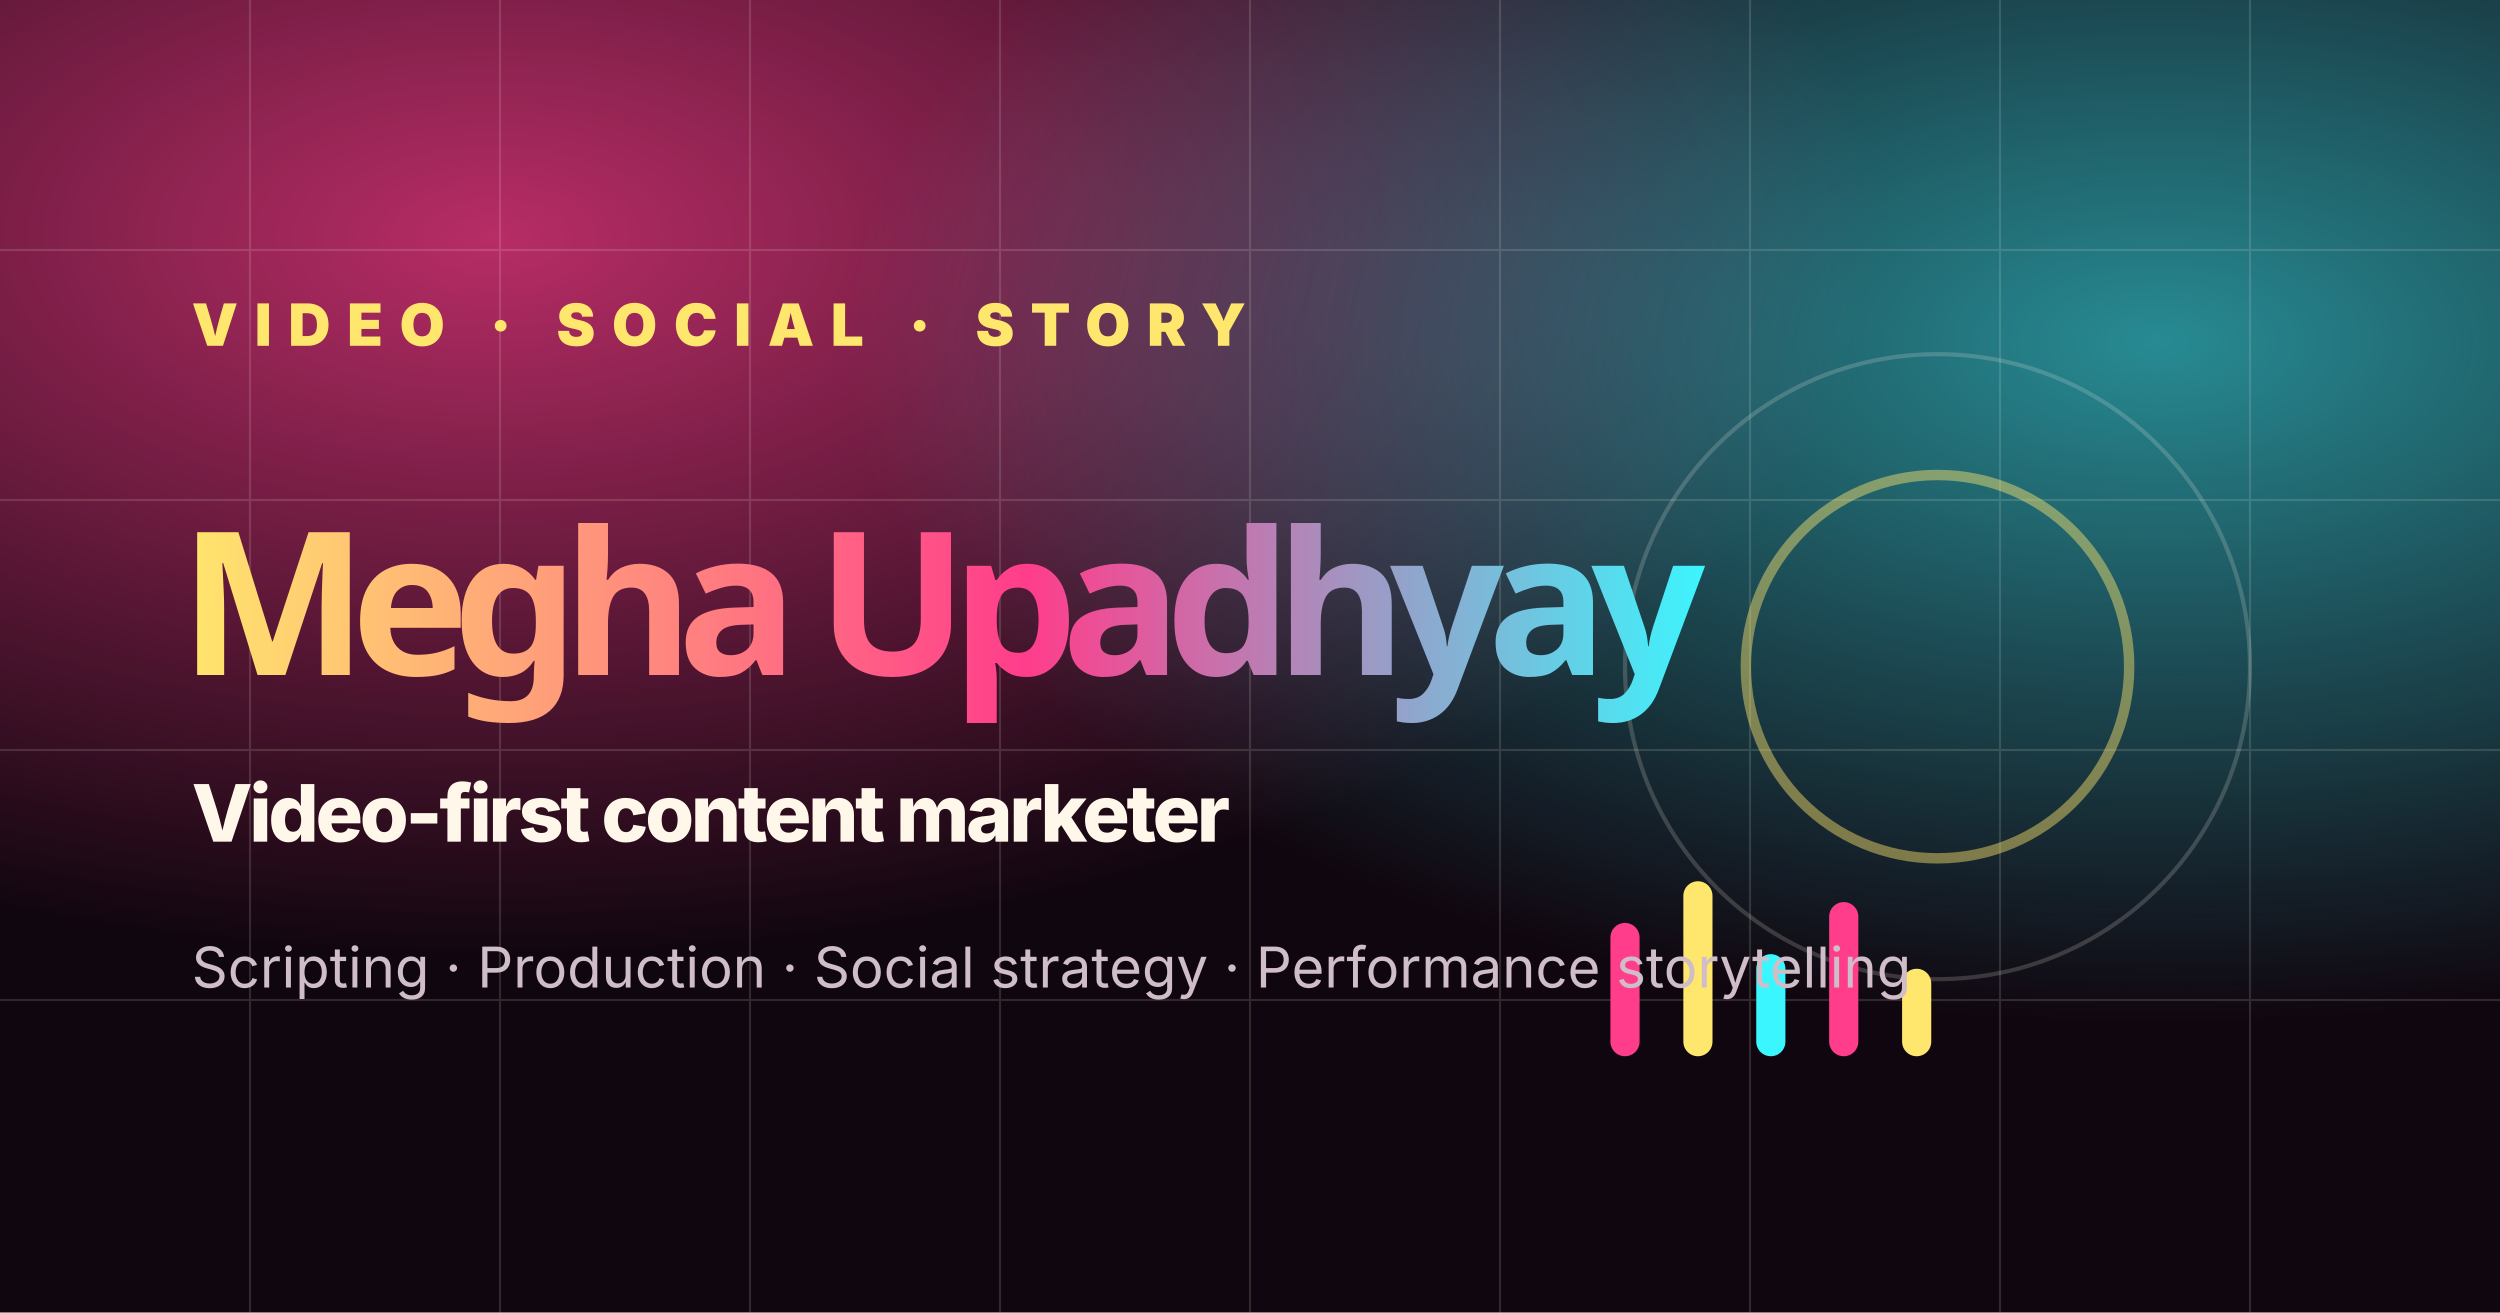
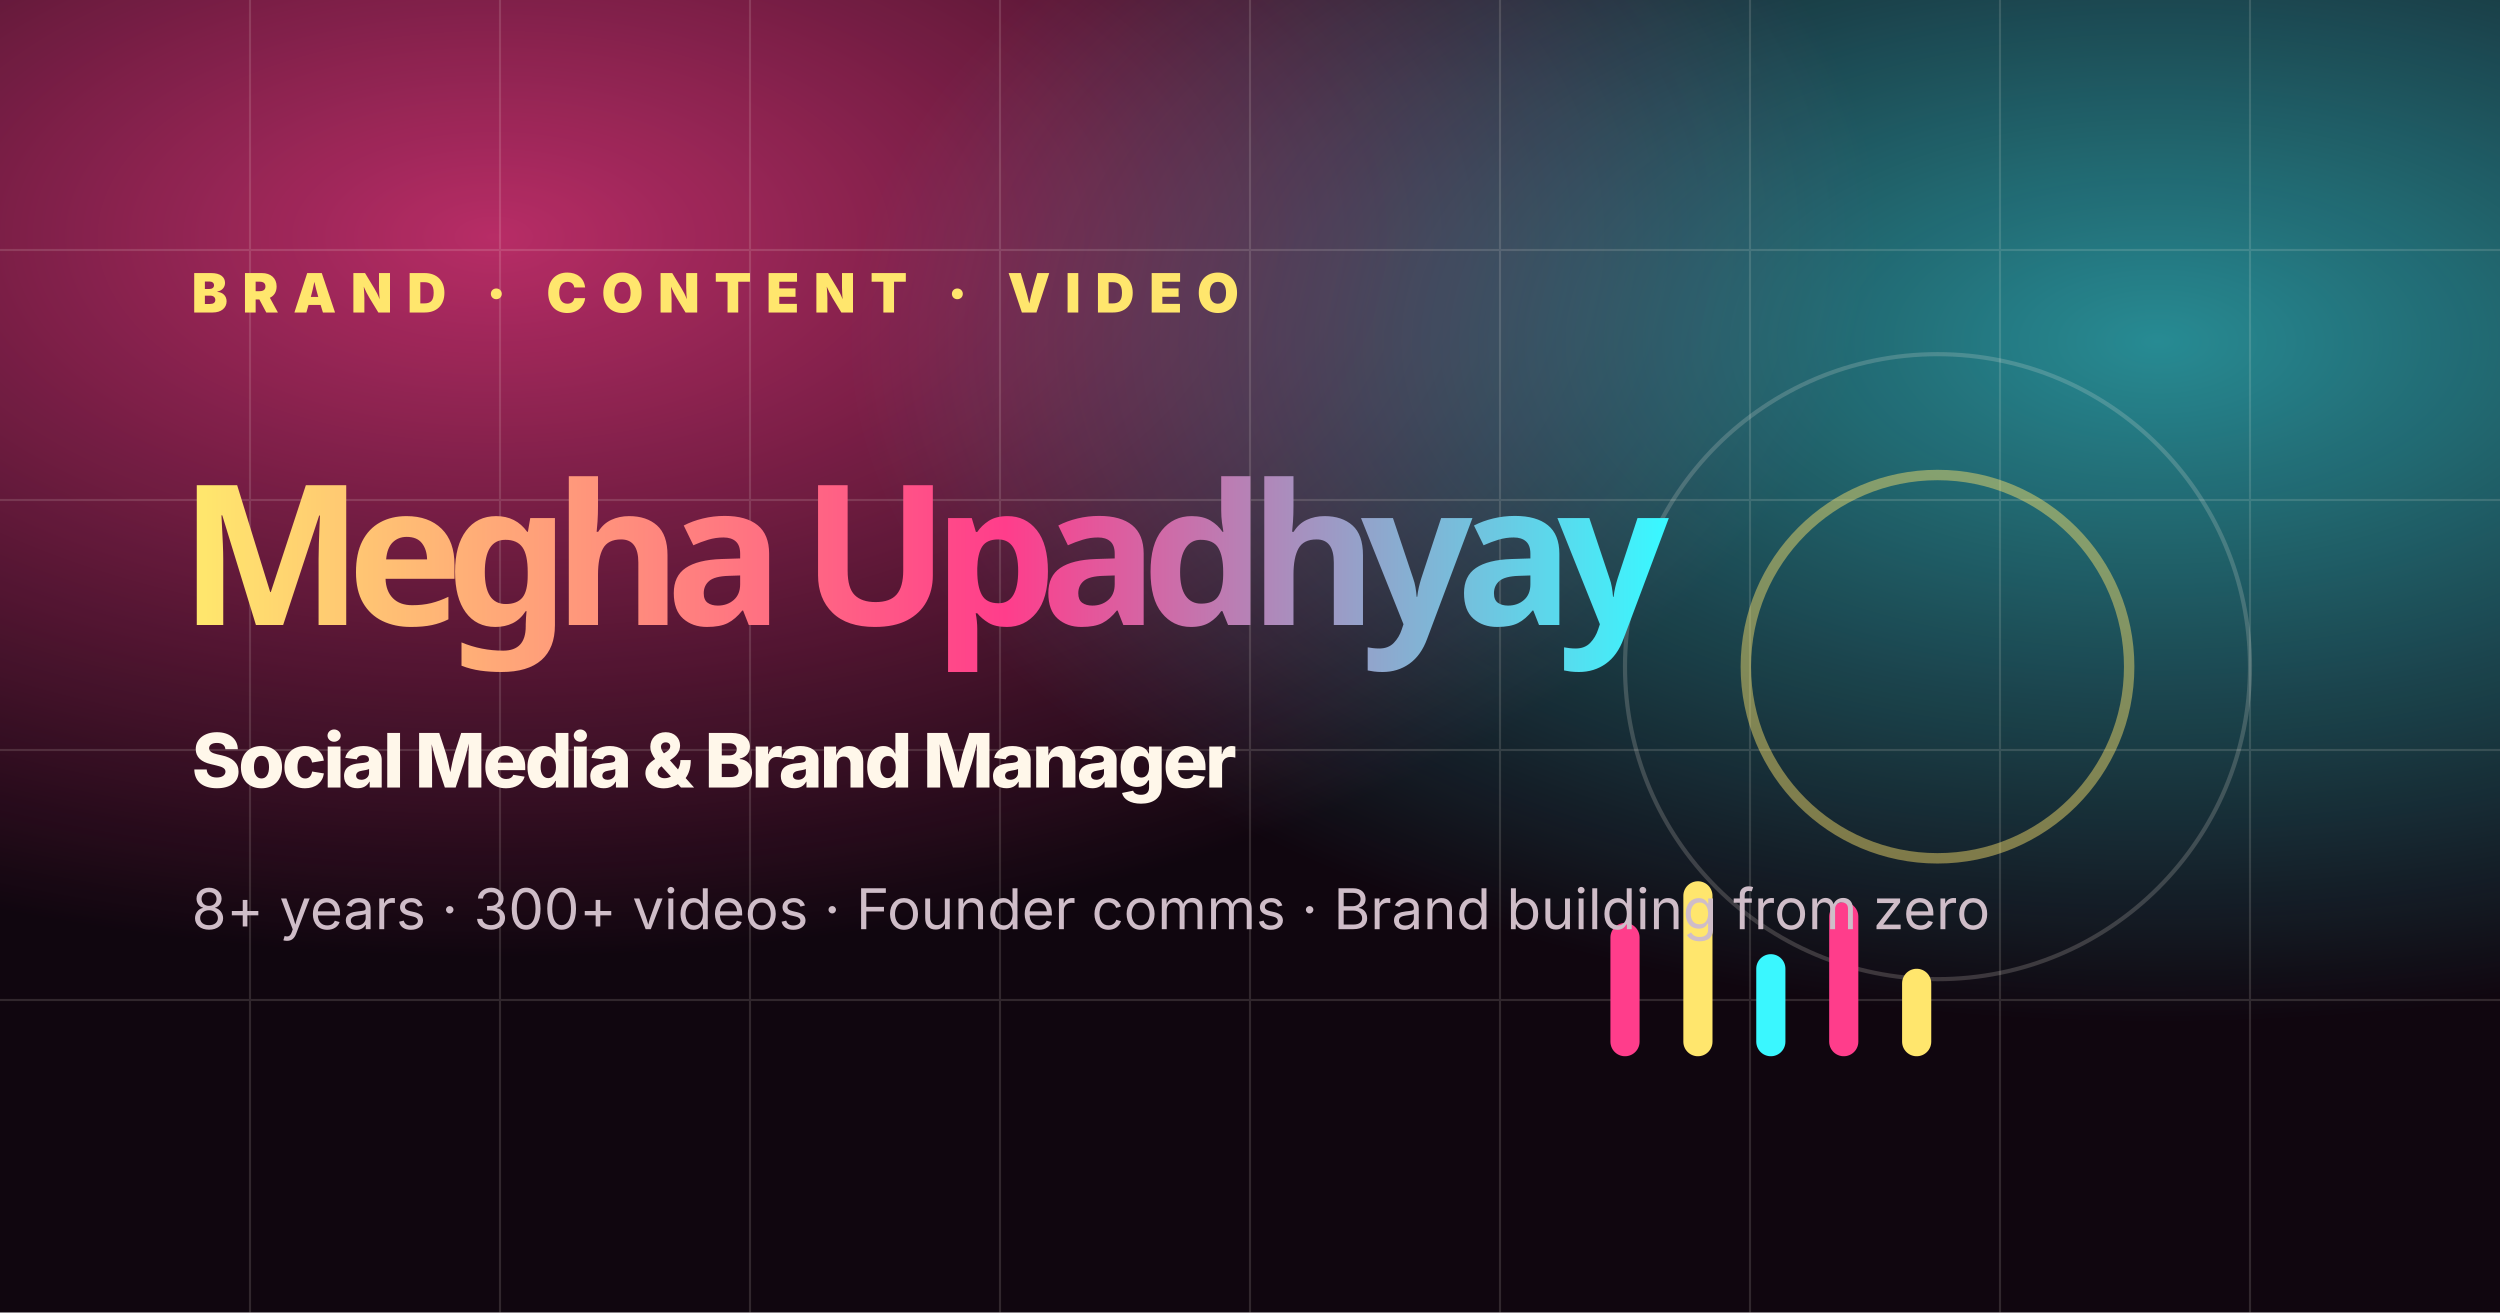
<svg xmlns="http://www.w3.org/2000/svg" viewBox="0 0 1200 630" role="img" aria-label="Megha Upadhyay portfolio social card">
  <defs>
    <radialGradient id="r1" cx="20%" cy="18%" r="55%">
      <stop stop-color="#ff3d8b" stop-opacity=".7" />
      <stop offset="1" stop-color="#ff3d8b" stop-opacity="0" />
    </radialGradient>
    <radialGradient id="r2" cx="86%" cy="26%" r="52%">
      <stop stop-color="#3af7ff" stop-opacity=".55" />
      <stop offset="1" stop-color="#3af7ff" stop-opacity="0" />
    </radialGradient>
    <linearGradient id="text" x1="0" x2="1">
      <stop stop-color="#ffe66d" />
      <stop offset=".55" stop-color="#ff3d8b" />
      <stop offset="1" stop-color="#3af7ff" />
    </linearGradient>
  </defs>
  <rect width="1200" height="630" fill="#10060f" />
  <rect width="1200" height="630" fill="url(#r1)" />
  <rect width="1200" height="630" fill="url(#r2)" />
  <g opacity=".14" stroke="#fff7ea">
    <path d="M0 120h1200M0 240h1200M0 360h1200M0 480h1200" />
    <path d="M120 0v630M240 0v630M360 0v630M480 0v630M600 0v630M720 0v630M840 0v630M960 0v630M1080 0v630" />
  </g>
  <circle cx="930" cy="320" r="150" fill="none" stroke="#fff7ea" stroke-opacity=".18" stroke-width="2" />
  <circle cx="930" cy="320" r="92" fill="none" stroke="#ffe66d" stroke-opacity=".45" stroke-width="5" />
  <g transform="translate(780 430)" fill="none" stroke-linecap="round" stroke-width="14">
    <path d="M0 70V20" stroke="#ff3d8b" />
    <path d="M35 70V0" stroke="#ffe66d" />
    <path d="M70 70V35" stroke="#3af7ff" />
    <path d="M105 70V10" stroke="#ff3d8b" />
    <path d="M140 70V42" stroke="#ffe66d" />
  </g>
-   <text x="92" y="166" fill="#ffe66d" font-family="Inter, Arial, sans-serif" font-size="28" font-weight="900" letter-spacing="8">VIDEO · SOCIAL · STORY</text>
-   <text x="86" y="324" fill="url(#text)" font-family="Arial Black, Impact, sans-serif" font-size="96" font-weight="900" letter-spacing="-8">Megha Upadhyay</text>
-   <text x="92" y="404" fill="#fff7ea" font-family="Inter, Arial, sans-serif" font-size="38" font-weight="800" letter-spacing="-1.6">Video-first content marketer</text>
-   <text x="92" y="474" fill="#cfbdc8" font-family="Inter, Arial, sans-serif" font-size="27">Scripting · Production · Social strategy · Performance storytelling</text>
+   <text x="92" y="150" fill="#ffe66d" font-family="Inter, Arial, sans-serif" font-size="26" font-weight="900" letter-spacing="7">BRAND · CONTENT · VIDEO</text>
+   <text x="86" y="300" fill="url(#text)" font-family="Arial Black, Impact, sans-serif" font-size="94" font-weight="900" letter-spacing="-8">Megha Upadhyay</text>
+   <text x="92" y="378" fill="#fff7ea" font-family="Inter, Arial, sans-serif" font-size="36" font-weight="800" letter-spacing="-1.4">Social Media &amp; Brand Manager</text>
+   <text x="92" y="446" fill="#cfbdc8" font-family="Inter, Arial, sans-serif" font-size="27">8+ years · 300+ videos · Founder comms · Brand building from zero</text>
</svg>
